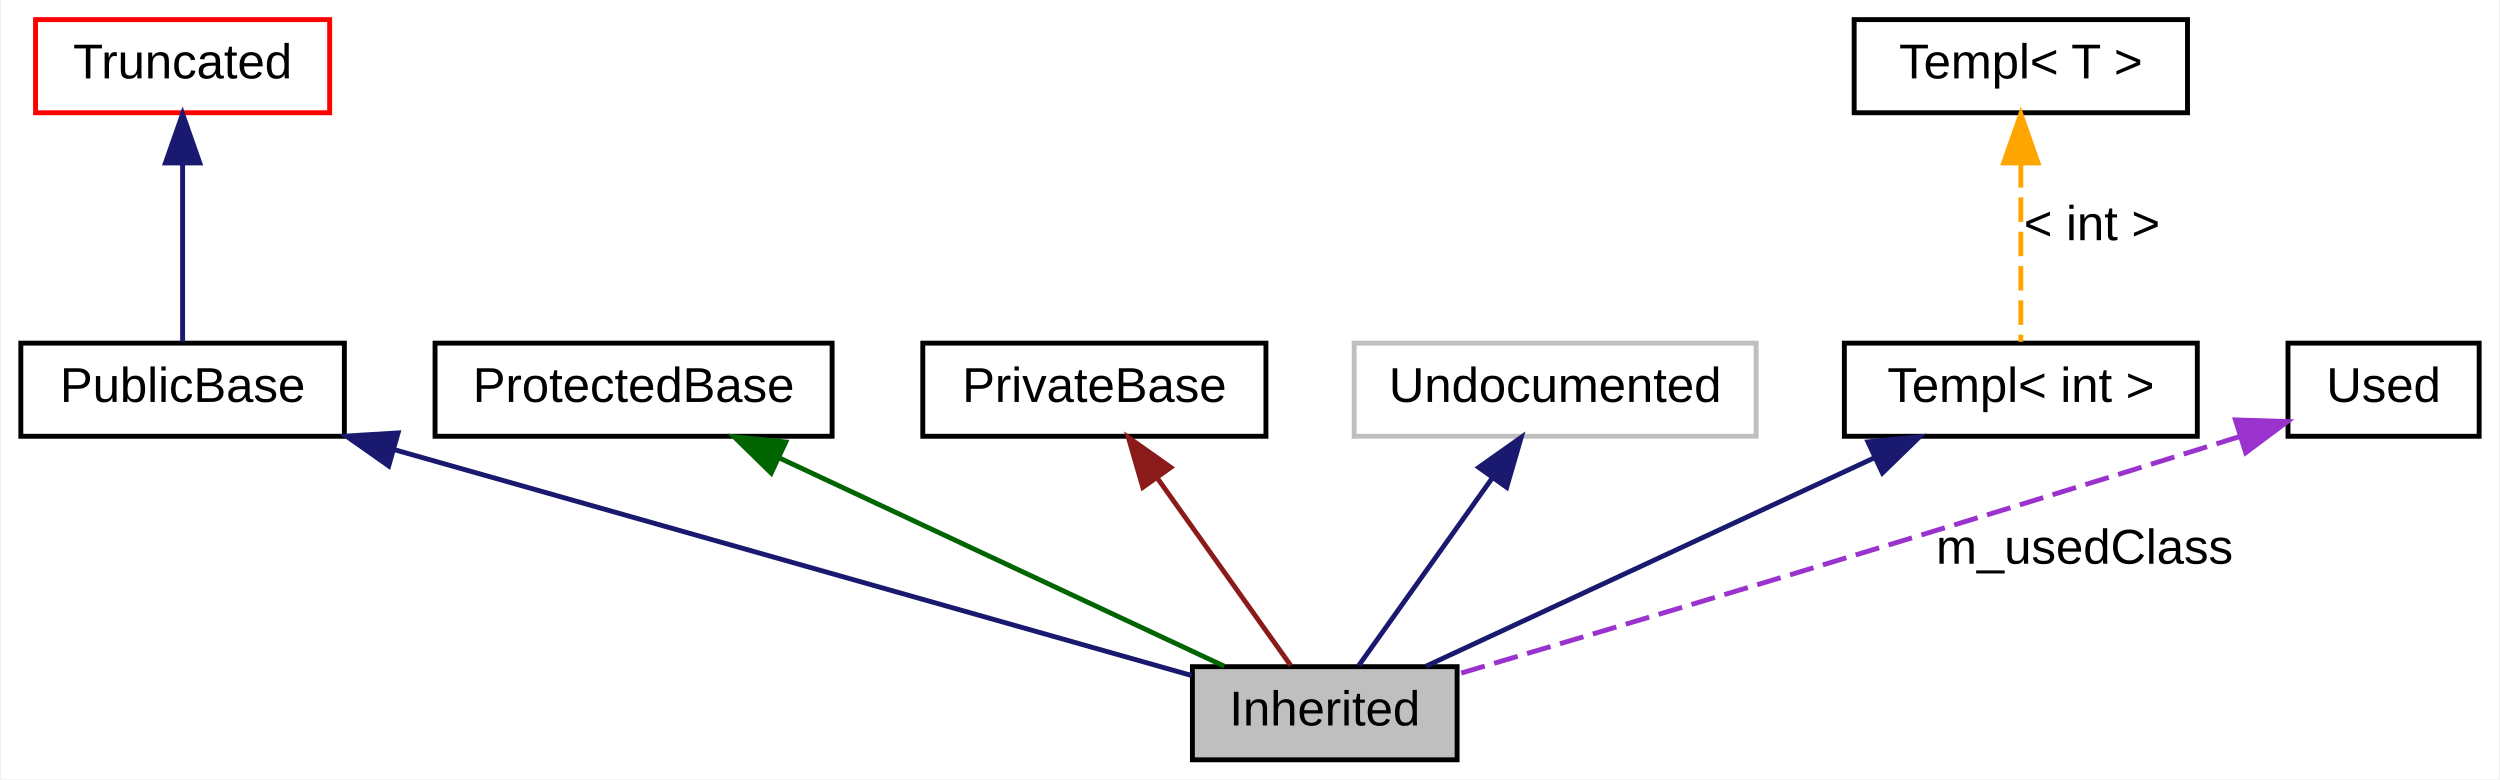
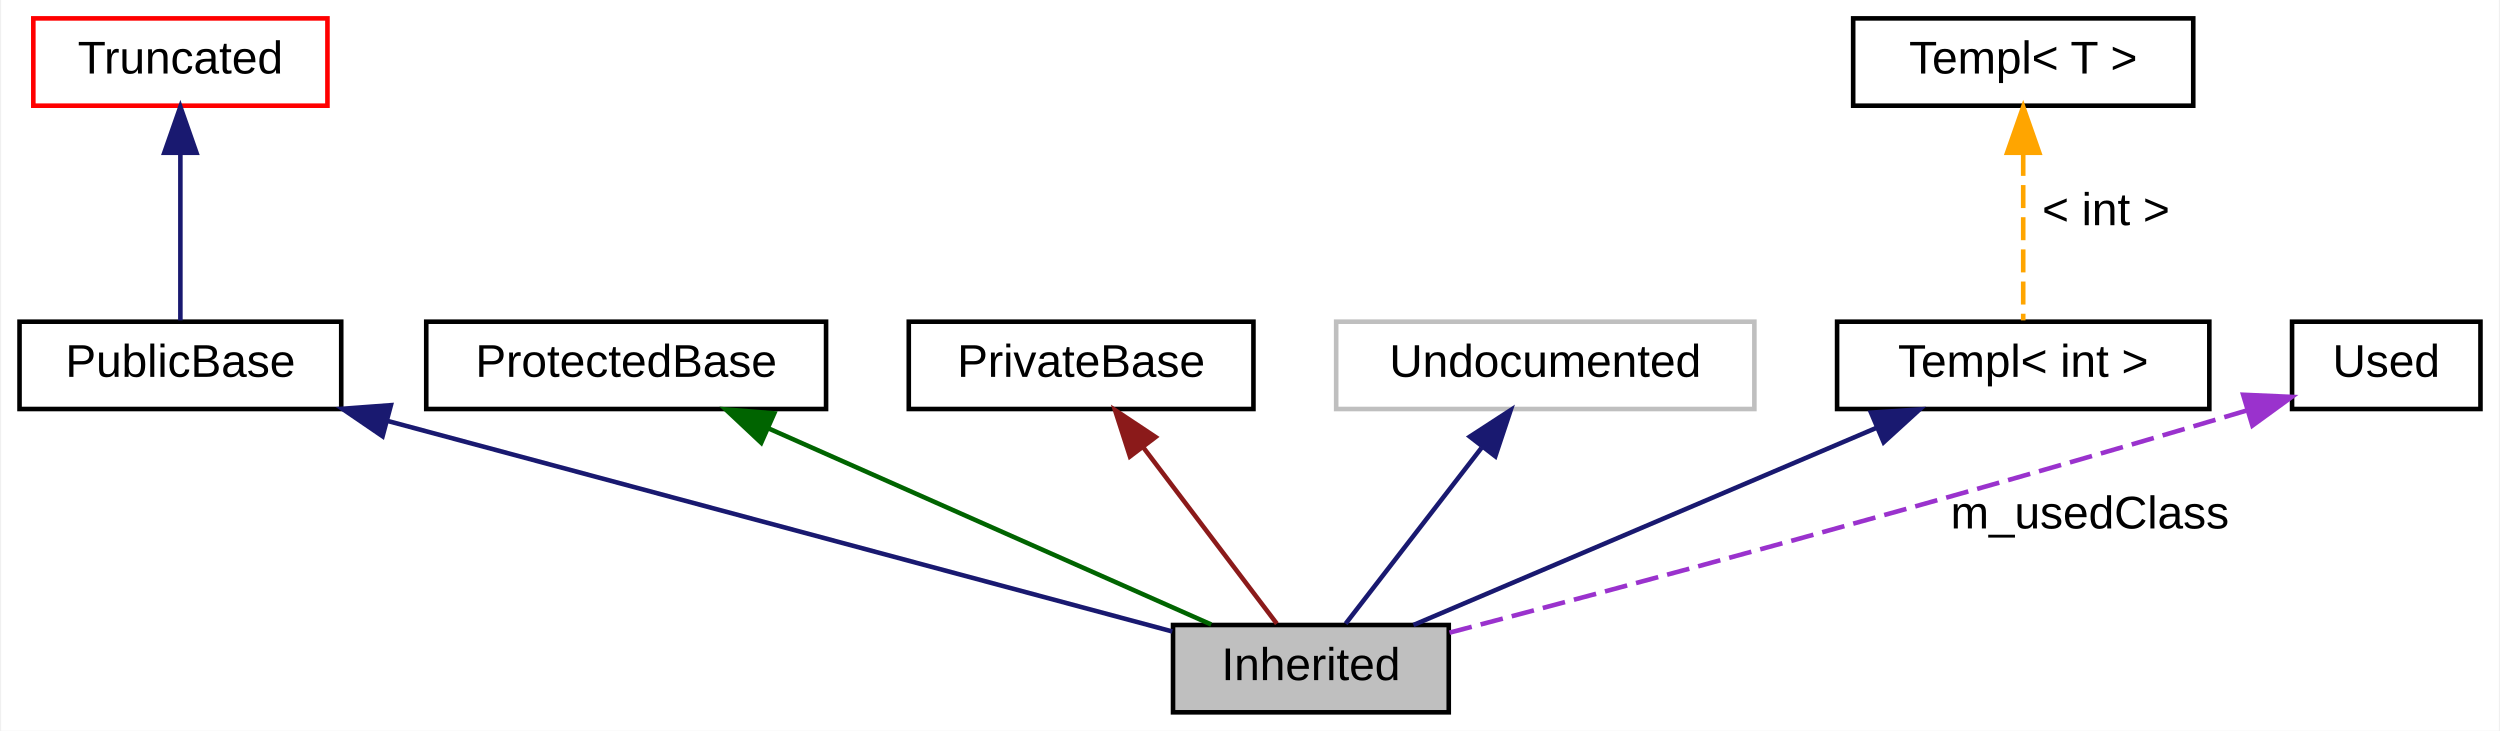
- <svg xmlns="http://www.w3.org/2000/svg" xmlns:xlink="http://www.w3.org/1999/xlink" width="510pt" height="159pt" viewBox="0.00 0.00 509.50 159.00">
+ <svg xmlns="http://www.w3.org/2000/svg" xmlns:xlink="http://www.w3.org/1999/xlink" width="544pt" height="159pt" viewBox="0.00 0.00 543.50 159.00">
  <g id="graph0" class="graph" transform="scale(1 1) rotate(0) translate(4 155)">
-     <polygon fill="#ffffff" stroke="transparent" points="-4,4 -4,-155 505.5,-155 505.5,4 -4,4" />
+     <polygon fill="#ffffff" stroke="transparent" points="-4,4 -4,-155 539.5,-155 539.5,4 -4,4" />
    <g id="node1" class="node">
-       <polygon fill="#bfbfbf" stroke="#000000" points="293,-19 239,-19 239,0 293,0 293,-19" />
-       <text text-anchor="middle" x="266" y="-7" font-family="Arial" font-size="10.00" fill="#000000">Inherited</text>
+       <polygon fill="#bfbfbf" stroke="#000000" points="311,-19 251,-19 251,0 311,0 311,-19" />
+       <text text-anchor="middle" x="281" y="-7" font-family="Arial" font-size="10.00" fill="#000000">Inherited</text>
    </g>
    <g id="node2" class="node">
      <g id="a_node2">
        <a xlink:href="$classPublicBase.html" xlink:title="PublicBase">
-           <polygon fill="none" stroke="#000000" points="66,-85 0,-85 0,-66 66,-66 66,-85" />
-           <text text-anchor="middle" x="33" y="-73" font-family="Arial" font-size="10.00" fill="#000000">PublicBase</text>
+           <polygon fill="none" stroke="#000000" points="70,-85 0,-85 0,-66 70,-66 70,-85" />
+           <text text-anchor="middle" x="35" y="-73" font-family="Arial" font-size="10.00" fill="#000000">PublicBase</text>
        </a>
      </g>
    </g>
    <g id="edge1" class="edge">
-       <path fill="none" stroke="#191970" d="M76.097,-63.292C123.686,-49.812 198.849,-28.521 238.85,-17.191" />
-       <polygon fill="#191970" stroke="#191970" points="75.051,-59.951 66.383,-66.044 76.959,-66.686 75.051,-59.951" />
+       <path fill="none" stroke="#191970" d="M80.074,-63.407C129.713,-50.089 208.141,-29.047 250.849,-17.589" />
+       <polygon fill="#191970" stroke="#191970" points="78.997,-60.072 70.246,-66.044 80.811,-66.833 78.997,-60.072" />
    </g>
    <g id="node3" class="node">
      <g id="a_node3">
        <a xlink:href="$classTruncated.html" xlink:title="Truncated">
-           <polygon fill="none" stroke="#ff0000" points="63,-151 3,-151 3,-132 63,-132 63,-151" />
-           <text text-anchor="middle" x="33" y="-139" font-family="Arial" font-size="10.00" fill="#000000">Truncated</text>
+           <polygon fill="none" stroke="#ff0000" points="67,-151 3,-151 3,-132 67,-132 67,-151" />
+           <text text-anchor="middle" x="35" y="-139" font-family="Arial" font-size="10.00" fill="#000000">Truncated</text>
        </a>
      </g>
    </g>
    <g id="edge2" class="edge">
-       <path fill="none" stroke="#191970" d="M33,-121.732C33,-109.697 33,-94.847 33,-85.278" />
-       <polygon fill="#191970" stroke="#191970" points="29.5,-121.761 33,-131.762 36.5,-121.761 29.5,-121.761" />
+       <path fill="none" stroke="#191970" d="M35,-121.732C35,-109.697 35,-94.847 35,-85.278" />
+       <polygon fill="#191970" stroke="#191970" points="31.5,-121.761 35,-131.762 38.5,-121.761 31.5,-121.761" />
    </g>
    <g id="node4" class="node">
      <g id="a_node4">
        <a xlink:href="$classProtectedBase.html" xlink:title="ProtectedBase">
-           <polygon fill="none" stroke="#000000" points="165.5,-85 84.5,-85 84.5,-66 165.5,-66 165.5,-85" />
-           <text text-anchor="middle" x="125" y="-73" font-family="Arial" font-size="10.00" fill="#000000">ProtectedBase</text>
+           <polygon fill="none" stroke="#000000" points="175.5,-85 88.5,-85 88.5,-66 175.5,-66 175.5,-85" />
+           <text text-anchor="middle" x="132" y="-73" font-family="Arial" font-size="10.00" fill="#000000">ProtectedBase</text>
        </a>
      </g>
    </g>
    <g id="edge3" class="edge">
-       <path fill="none" stroke="#006400" d="M154.574,-61.657C181.823,-48.902 221.549,-30.307 245.473,-19.108" />
-       <polygon fill="#006400" stroke="#006400" points="153.076,-58.494 145.503,-65.903 156.043,-64.834 153.076,-58.494" />
+       <path fill="none" stroke="#006400" d="M162.875,-61.824C191.68,-49.065 233.916,-30.356 259.308,-19.108" />
+       <polygon fill="#006400" stroke="#006400" points="161.392,-58.653 153.666,-65.903 164.227,-65.053 161.392,-58.653" />
    </g>
    <g id="node5" class="node">
      <g id="a_node5">
        <a xlink:href="$classPrivateBase.html" xlink:title="PrivateBase">
-           <polygon fill="none" stroke="#000000" points="254,-85 184,-85 184,-66 254,-66 254,-85" />
-           <text text-anchor="middle" x="219" y="-73" font-family="Arial" font-size="10.00" fill="#000000">PrivateBase</text>
+           <polygon fill="none" stroke="#000000" points="268.5,-85 193.5,-85 193.5,-66 268.5,-66 268.5,-85" />
+           <text text-anchor="middle" x="231" y="-73" font-family="Arial" font-size="10.00" fill="#000000">PrivateBase</text>
        </a>
      </g>
    </g>
    <g id="edge4" class="edge">
-       <path fill="none" stroke="#8b1a1a" d="M231.782,-57.551C240.559,-45.226 251.875,-29.335 259.036,-19.279" />
-       <polygon fill="#8b1a1a" stroke="#8b1a1a" points="228.885,-55.586 225.935,-65.761 234.587,-59.646 228.885,-55.586" />
+       <path fill="none" stroke="#8b1a1a" d="M244.598,-57.551C253.935,-45.226 265.973,-29.335 273.592,-19.279" />
+       <polygon fill="#8b1a1a" stroke="#8b1a1a" points="241.626,-55.677 238.378,-65.761 247.206,-59.904 241.626,-55.677" />
    </g>
    <g id="node6" class="node">
-       <polygon fill="none" stroke="#bfbfbf" points="354,-85 272,-85 272,-66 354,-66 354,-85" />
-       <text text-anchor="middle" x="313" y="-73" font-family="Arial" font-size="10.00" fill="#000000">Undocumented</text>
+       <polygon fill="none" stroke="#bfbfbf" points="377.5,-85 286.5,-85 286.5,-66 377.5,-66 377.5,-85" />
+       <text text-anchor="middle" x="332" y="-73" font-family="Arial" font-size="10.00" fill="#000000">Undocumented</text>
    </g>
    <g id="edge5" class="edge">
-       <path fill="none" stroke="#191970" d="M300.218,-57.551C291.441,-45.226 280.125,-29.335 272.964,-19.279" />
-       <polygon fill="#191970" stroke="#191970" points="297.413,-59.646 306.065,-65.761 303.115,-55.586 297.413,-59.646" />
+       <path fill="none" stroke="#191970" d="M318.13,-57.551C308.606,-45.226 296.327,-29.335 288.556,-19.279" />
+       <polygon fill="#191970" stroke="#191970" points="315.591,-59.989 324.475,-65.761 321.13,-55.709 315.591,-59.989" />
    </g>
    <g id="node7" class="node">
      <g id="a_node7">
        <a xlink:href="$classTempl.html" xlink:title="Templ&lt; int &gt;">
-           <polygon fill="none" stroke="#000000" points="444,-85 372,-85 372,-66 444,-66 444,-85" />
-           <text text-anchor="middle" x="408" y="-73" font-family="Arial" font-size="10.00" fill="#000000">Templ&lt; int &gt;</text>
+           <polygon fill="none" stroke="#000000" points="476.5,-85 395.5,-85 395.5,-66 476.5,-66 476.5,-85" />
+           <text text-anchor="middle" x="436" y="-73" font-family="Arial" font-size="10.00" fill="#000000">Templ&lt; int &gt;</text>
        </a>
      </g>
    </g>
    <g id="edge6" class="edge">
-       <path fill="none" stroke="#191970" d="M378.216,-61.657C350.774,-48.902 310.767,-30.307 286.673,-19.108" />
-       <polygon fill="#191970" stroke="#191970" points="376.808,-64.862 387.352,-65.903 379.759,-58.514 376.808,-64.862" />
+       <path fill="none" stroke="#191970" d="M404.243,-61.978C374.177,-49.175 329.807,-30.282 303.314,-19.002" />
+       <polygon fill="#191970" stroke="#191970" points="402.89,-65.206 413.462,-65.903 405.632,-58.765 402.89,-65.206" />
    </g>
    <g id="node8" class="node">
      <g id="a_node8">
        <a xlink:href="$classTempl.html" xlink:title="Templ&lt; T &gt;">
-           <polygon fill="none" stroke="#000000" points="442,-151 374,-151 374,-132 442,-132 442,-151" />
-           <text text-anchor="middle" x="408" y="-139" font-family="Arial" font-size="10.00" fill="#000000">Templ&lt; T &gt;</text>
+           <polygon fill="none" stroke="#000000" points="473,-151 399,-151 399,-132 473,-132 473,-151" />
+           <text text-anchor="middle" x="436" y="-139" font-family="Arial" font-size="10.00" fill="#000000">Templ&lt; T &gt;</text>
        </a>
      </g>
    </g>
    <g id="edge7" class="edge">
-       <path fill="none" stroke="#ffa500" stroke-dasharray="5,2" d="M408,-121.732C408,-109.697 408,-94.847 408,-85.278" />
-       <polygon fill="#ffa500" stroke="#ffa500" points="404.5,-121.761 408,-131.762 411.5,-121.761 404.5,-121.761" />
-       <text text-anchor="middle" x="422.5" y="-106" font-family="Arial" font-size="10.00" fill="#000000">&lt; int &gt;</text>
+       <path fill="none" stroke="#ffa500" stroke-dasharray="5,2" d="M436,-121.732C436,-109.697 436,-94.847 436,-85.278" />
+       <polygon fill="#ffa500" stroke="#ffa500" points="432.5,-121.761 436,-131.762 439.5,-121.761 432.5,-121.761" />
+       <text text-anchor="middle" x="454" y="-106" font-family="Arial" font-size="10.00" fill="#000000">&lt; int &gt;</text>
    </g>
    <g id="node9" class="node">
      <g id="a_node9">
        <a xlink:href="$classUsed.html" xlink:title="Used">
-           <polygon fill="none" stroke="#000000" points="501.5,-85 462.5,-85 462.5,-66 501.5,-66 501.5,-85" />
-           <text text-anchor="middle" x="482" y="-73" font-family="Arial" font-size="10.00" fill="#000000">Used</text>
+           <polygon fill="none" stroke="#000000" points="535.5,-85 494.5,-85 494.5,-66 535.5,-66 535.5,-85" />
+           <text text-anchor="middle" x="515" y="-73" font-family="Arial" font-size="10.00" fill="#000000">Used</text>
        </a>
      </g>
    </g>
    <g id="edge8" class="edge">
-       <path fill="none" stroke="#9a32cd" stroke-dasharray="5,2" d="M452.675,-65.95C389.774,-46.203 327.632,-27.68 293.002,-17.445" />
-       <polygon fill="#9a32cd" stroke="#9a32cd" points="451.775,-69.336 462.364,-69 453.877,-62.659 451.775,-69.336" />
-       <text text-anchor="middle" x="421" y="-40" font-family="Arial" font-size="10.00" fill="#000000">m_usedClass</text>
+       <path fill="none" stroke="#9a32cd" stroke-dasharray="5,2" d="M484.543,-65.652C417.365,-45.542 349.182,-27.307 311.004,-17.29" />
+       <polygon fill="#9a32cd" stroke="#9a32cd" points="483.859,-69.101 494.443,-68.632 485.876,-62.398 483.859,-69.101" />
+       <text text-anchor="middle" x="450.5" y="-40" font-family="Arial" font-size="10.00" fill="#000000">m_usedClass</text>
    </g>
  </g>
</svg>
